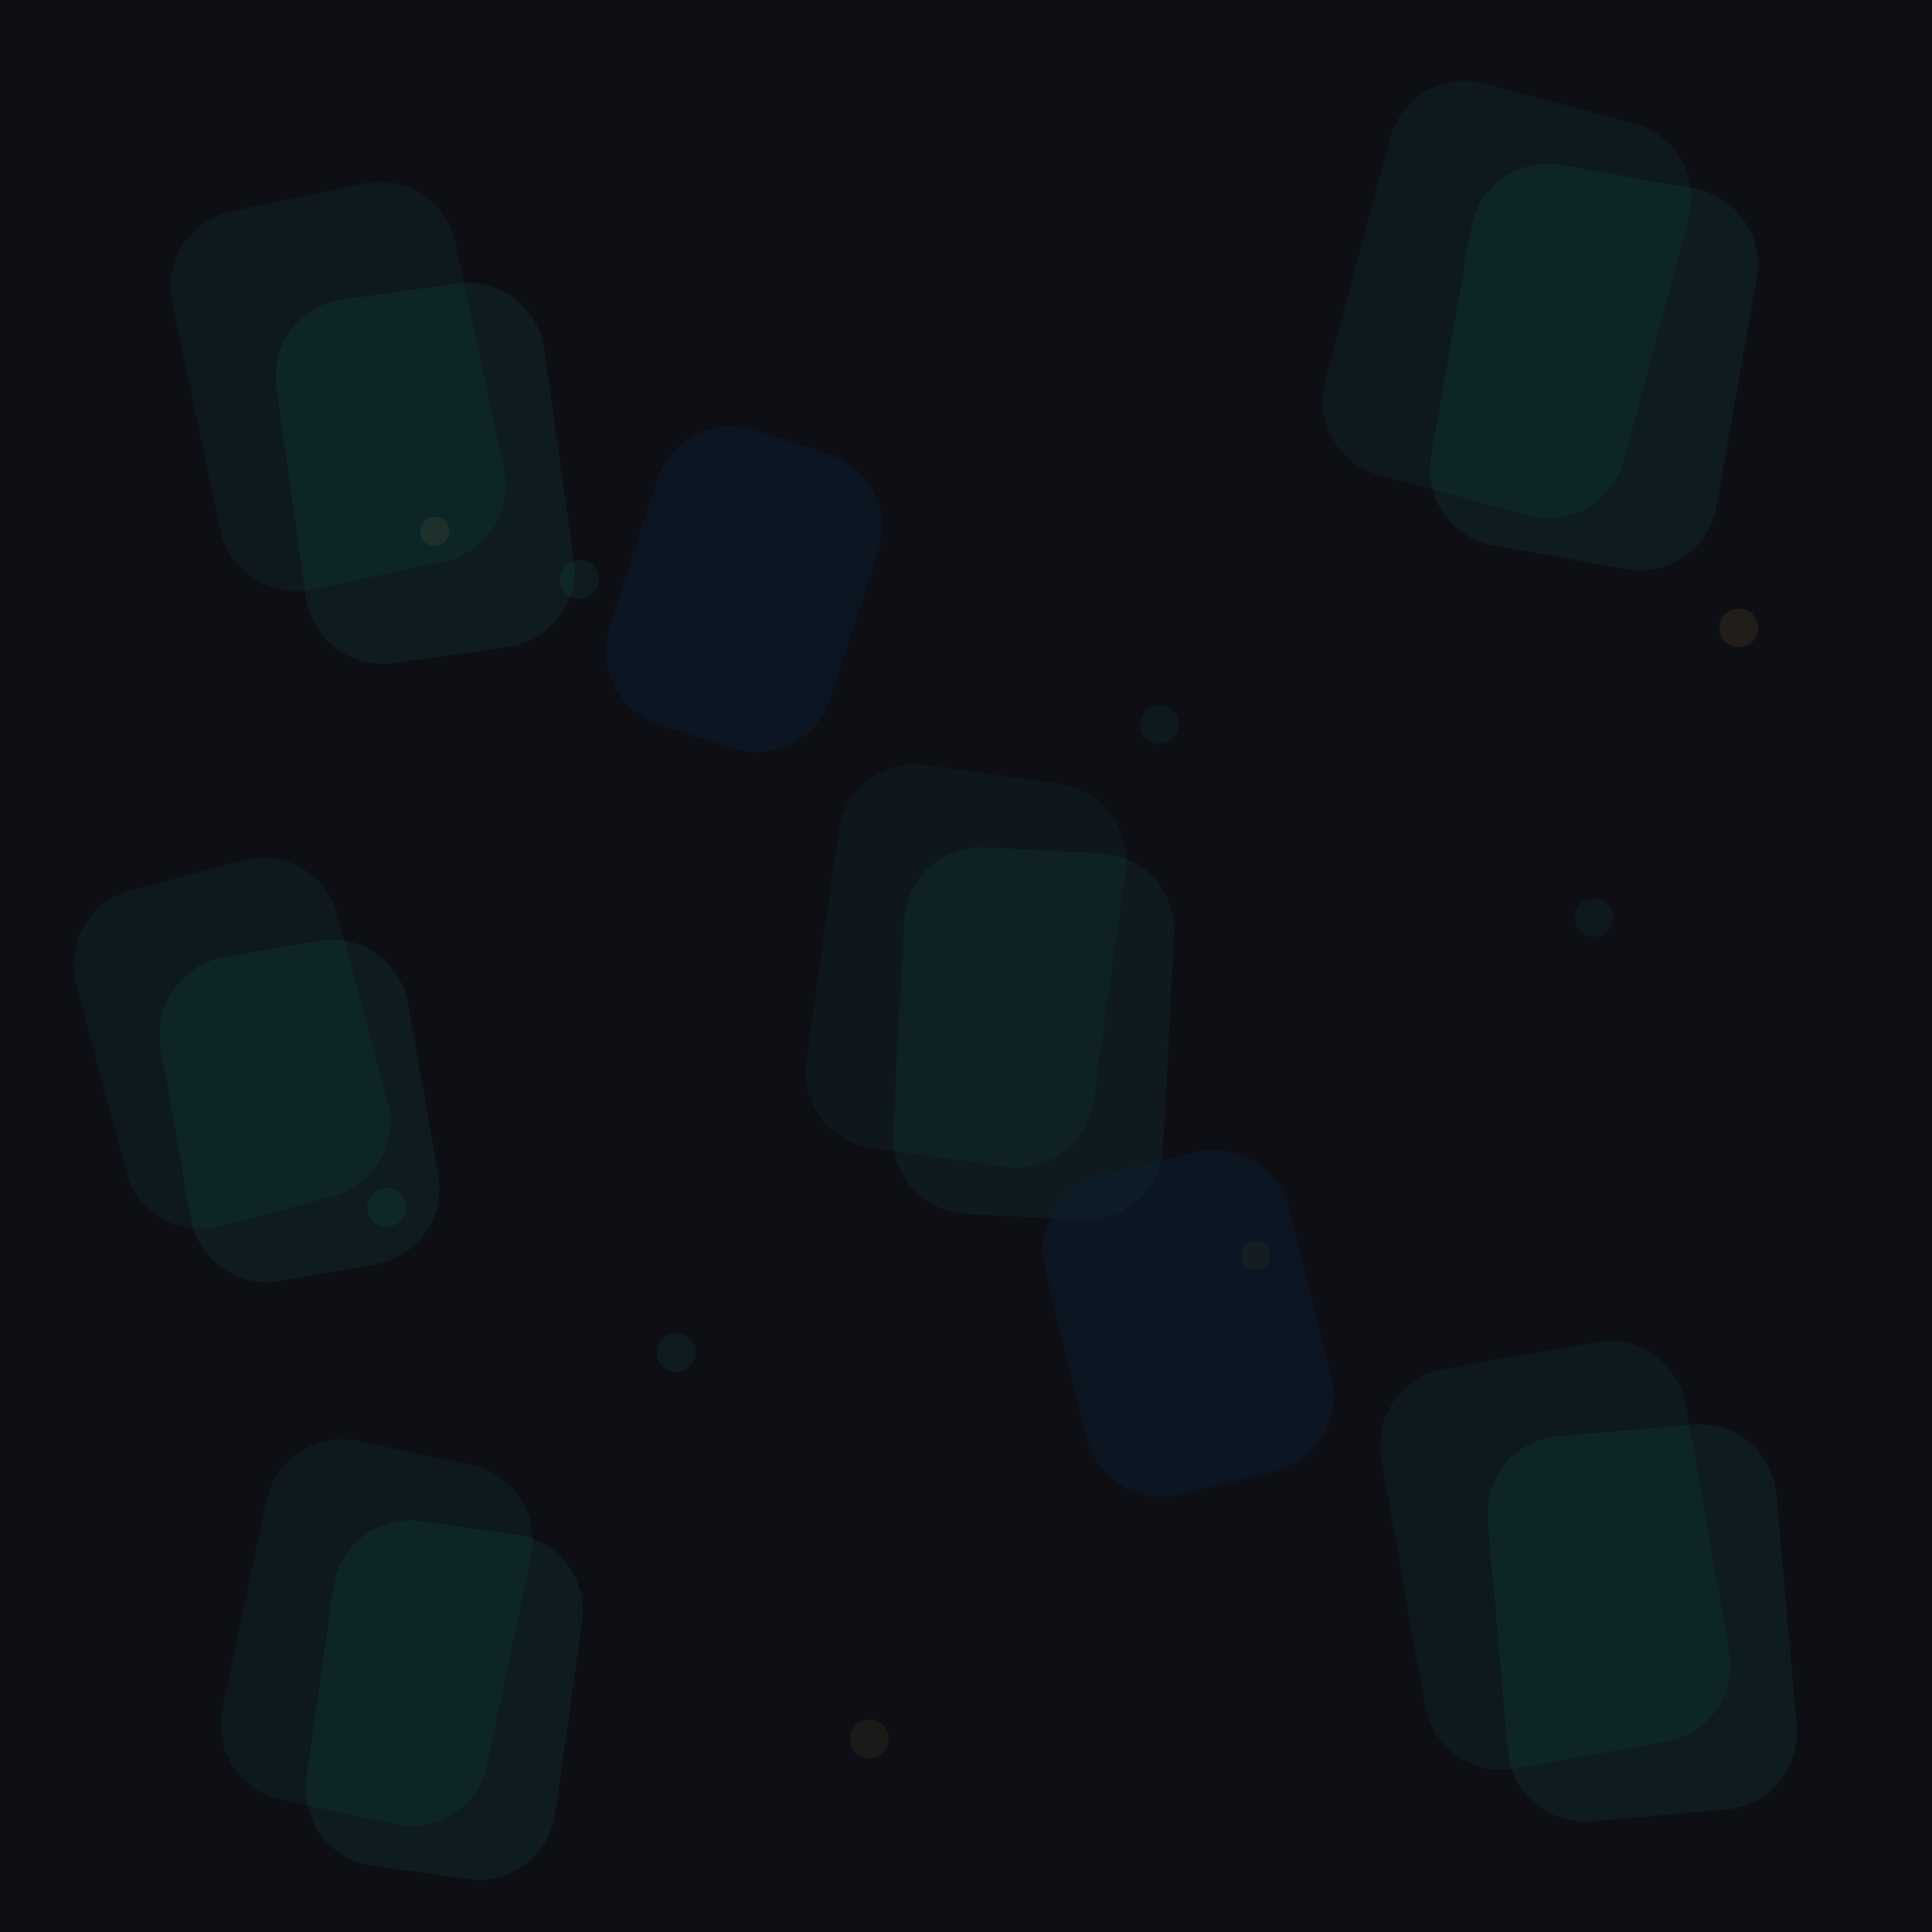
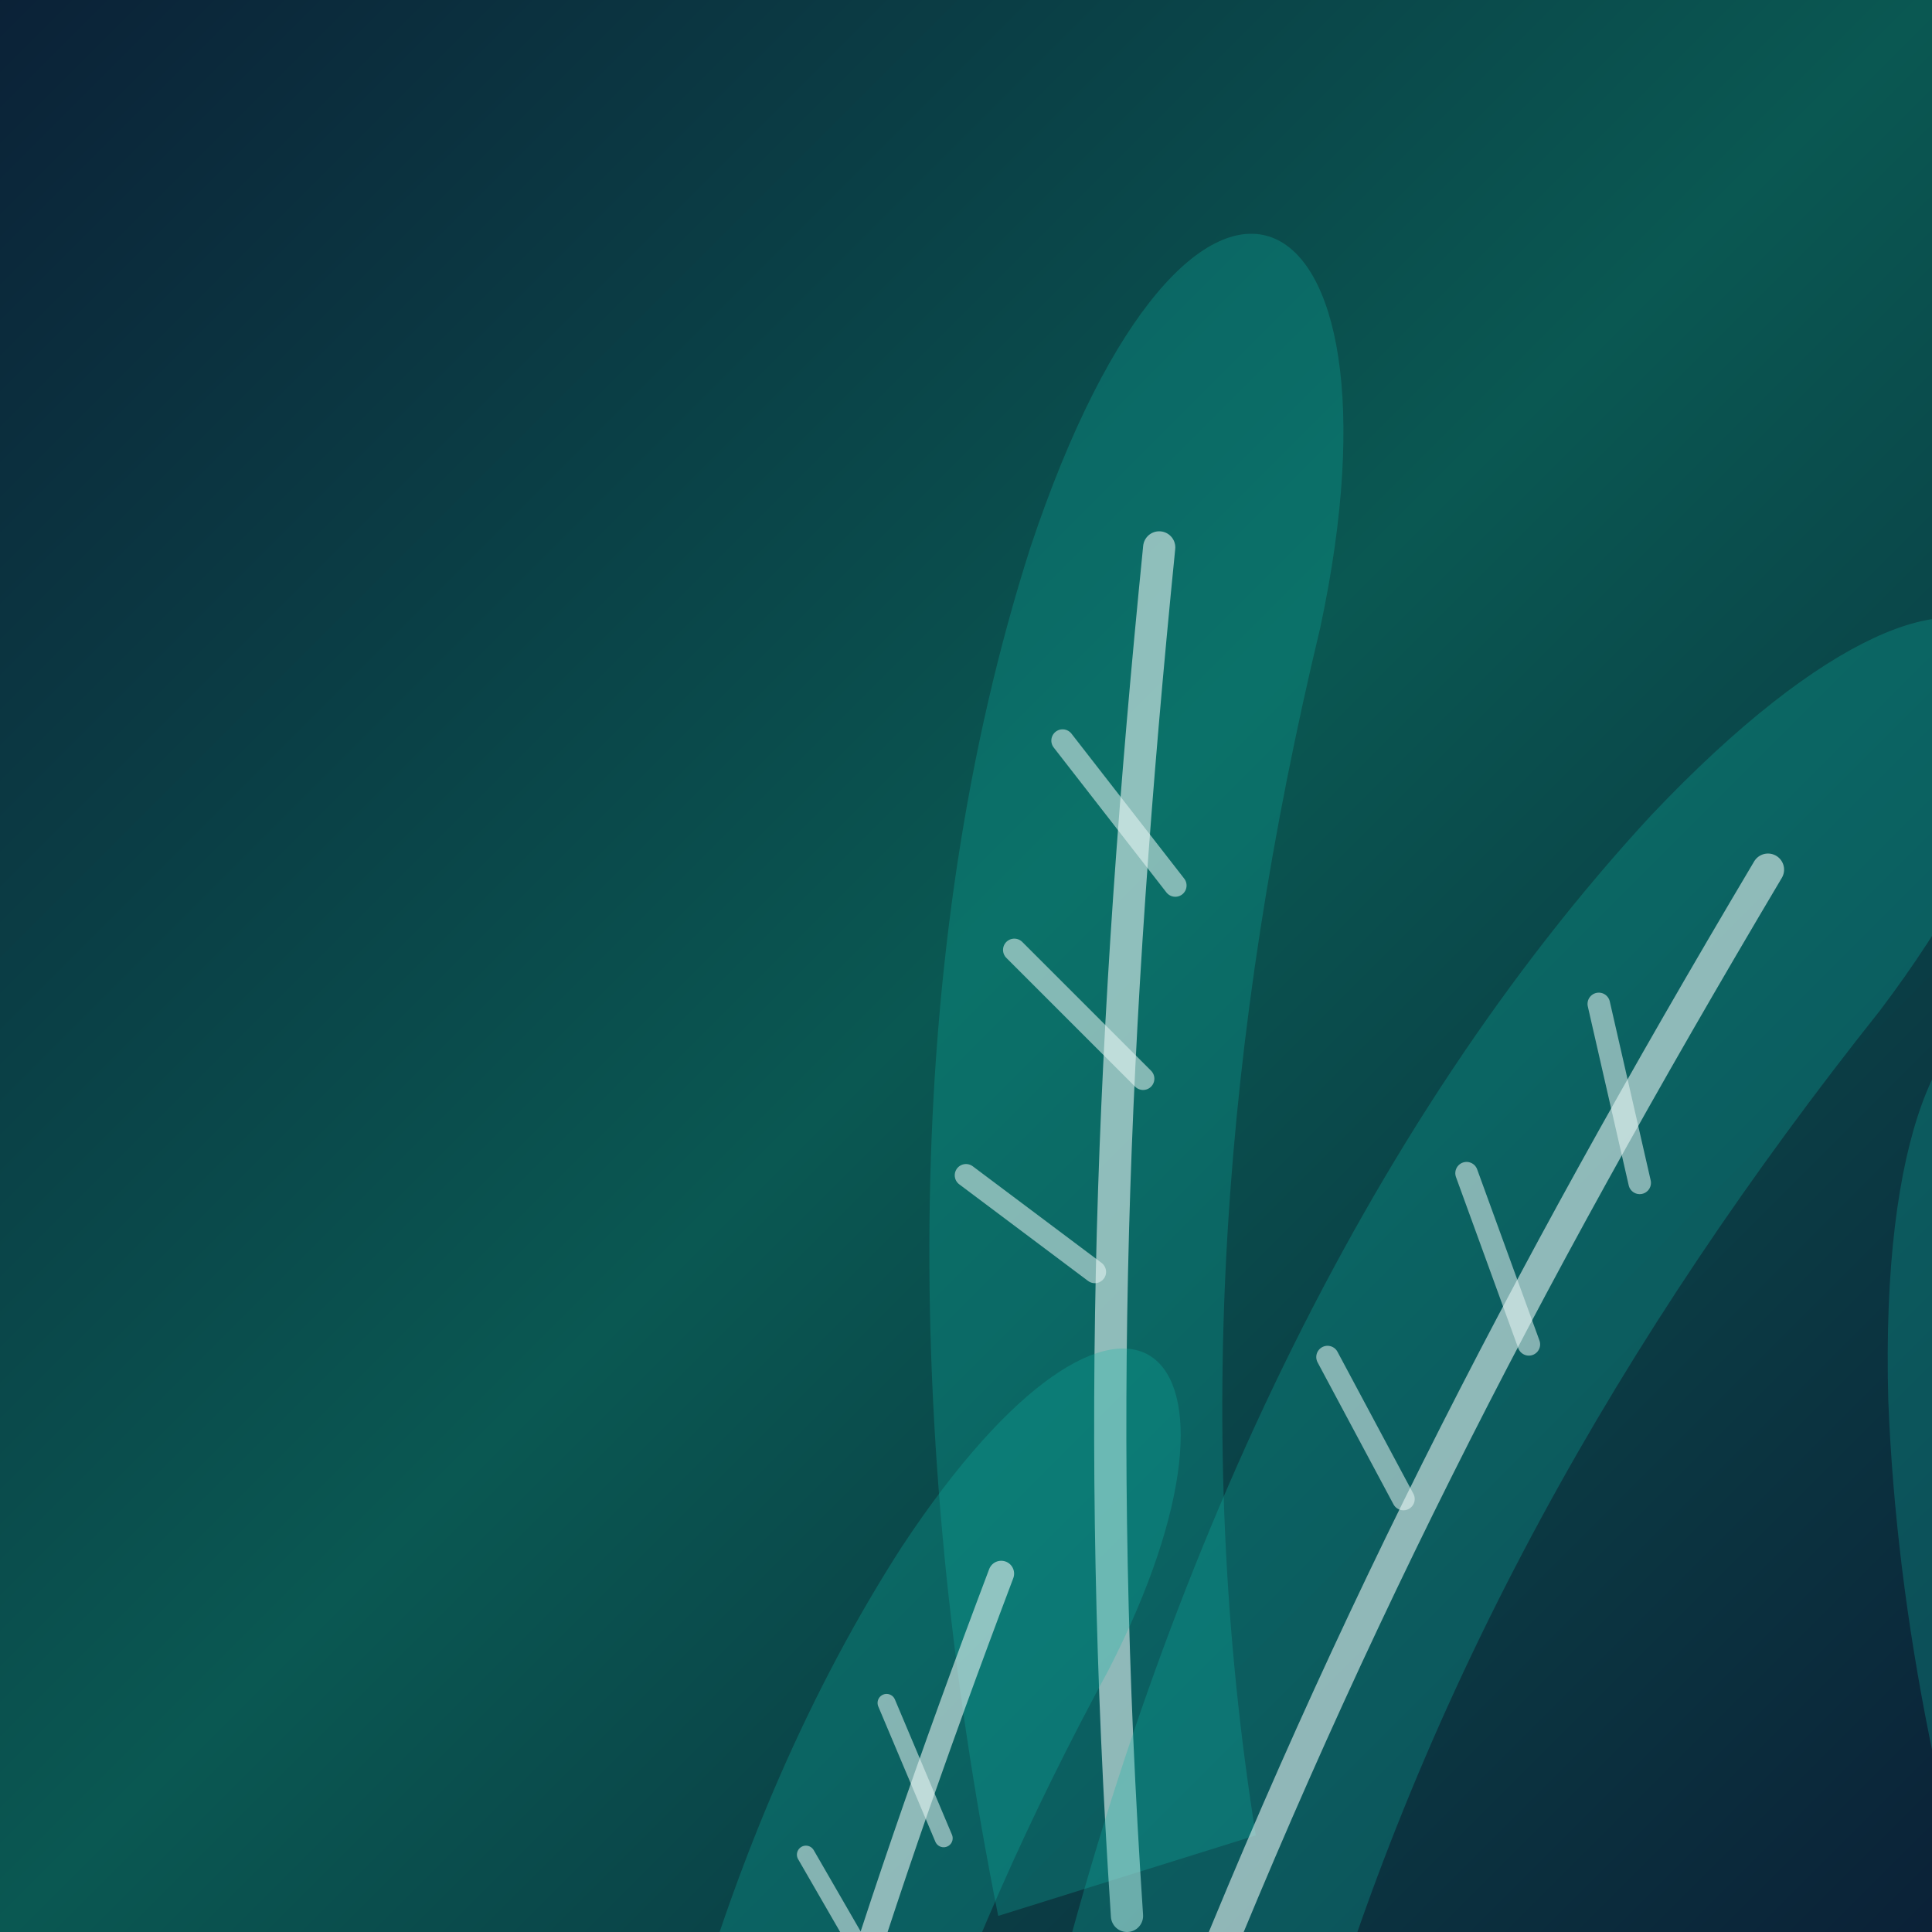
- <svg xmlns="http://www.w3.org/2000/svg" width="200" height="200">
+ <svg xmlns="http://www.w3.org/2000/svg" width="200" height="200" viewBox="0 0 200 200">
  <defs>
-     <pattern id="quipflip-pattern-dark" x="0" y="0" width="200" height="200" patternUnits="userSpaceOnUse">
-       <rect width="200" height="200" fill="#0E0F14" />
-       <rect x="20" y="20" width="30" height="40" rx="8" ry="8" fill="#10B5A4" opacity="0.06" transform="rotate(-12 35 40)" />
-       <rect x="30" y="30" width="28" height="38" rx="8" ry="8" fill="#10B5A4" opacity="0.08" transform="rotate(-8 44 49)" />
-       <rect x="140" y="10" width="32" height="42" rx="8" ry="8" fill="#10B5A4" opacity="0.06" transform="rotate(15 156 31)" />
-       <rect x="150" y="18" width="30" height="40" rx="8" ry="8" fill="#10B5A4" opacity="0.08" transform="rotate(10 165 38)" />
-       <rect x="10" y="90" width="28" height="36" rx="8" ry="8" fill="#10B5A4" opacity="0.06" transform="rotate(-15 24 108)" />
-       <rect x="18" y="98" width="26" height="34" rx="8" ry="8" fill="#10B5A4" opacity="0.08" transform="rotate(-10 31 115)" />
-       <rect x="85" y="80" width="30" height="40" rx="8" ry="8" fill="#10B5A4" opacity="0.05" transform="rotate(8 100 100)" />
-       <rect x="93" y="88" width="28" height="38" rx="8" ry="8" fill="#10B5A4" opacity="0.07" transform="rotate(3 107 107)" />
-       <rect x="145" y="140" width="32" height="42" rx="8" ry="8" fill="#10B5A4" opacity="0.06" transform="rotate(-10 161 161)" />
-       <rect x="155" y="148" width="30" height="40" rx="8" ry="8" fill="#10B5A4" opacity="0.08" transform="rotate(-5 170 168)" />
-       <rect x="25" y="150" width="28" height="38" rx="8" ry="8" fill="#10B5A4" opacity="0.06" transform="rotate(12 39 169)" />
-       <rect x="33" y="158" width="26" height="36" rx="8" ry="8" fill="#10B5A4" opacity="0.08" transform="rotate(8 46 176)" />
-       <circle cx="60" cy="60" r="2" fill="#10B5A4" opacity="0.08" />
-       <circle cx="120" cy="75" r="2" fill="#10B5A4" opacity="0.06" />
-       <circle cx="70" cy="140" r="2" fill="#10B5A4" opacity="0.08" />
-       <circle cx="165" cy="95" r="2" fill="#10B5A4" opacity="0.06" />
-       <circle cx="40" cy="125" r="2" fill="#10B5A4" opacity="0.08" />
-       <circle cx="180" cy="65" r="2" fill="#FFC857" opacity="0.08" />
-       <circle cx="90" cy="180" r="2" fill="#FFC857" opacity="0.06" />
-       <circle cx="45" cy="55" r="1.5" fill="#FFC857" opacity="0.07" />
-       <circle cx="130" cy="130" r="1.5" fill="#FFC857" opacity="0.06" />
-       <rect x="65" y="45" width="24" height="32" rx="8" ry="8" fill="#0B2137" opacity="0.4" transform="rotate(18 77 61)" />
-       <rect x="110" y="120" width="26" height="34" rx="8" ry="8" fill="#0B2137" opacity="0.4" transform="rotate(-14 123 137)" />
-     </pattern>
+     <linearGradient id="bgGradient" x1="0" y1="0" x2="1" y2="1">
+       <stop offset="0%" stop-color="#0B2137" />
+       <stop offset="50%" stop-color="#0A5852" />
+       <stop offset="100%" stop-color="#0B2137" />
+     </linearGradient>
+     <symbol id="quill" viewBox="0 0 40 120">
+       <path d="M10 110            C 4 80, 4 50, 12 25            C 22 -5, 36 2, 30 30            C 24 55, 22 80, 26 105            Z" fill="#10B4A4" opacity="0.28" />
+       <path d="M18 110            C 16 80, 17 55, 20 25" fill="none" stroke="#E8F5F4" stroke-width="2" stroke-linecap="round" opacity="0.6" />
+       <path d="M16 70 L8 64            M19 58 L11 50            M21 46 L14 37" fill="none" stroke="#E8F5F4" stroke-width="1.4" stroke-linecap="round" opacity="0.55" />
+     </symbol>
  </defs>
-   <rect width="200" height="200" fill="url(#quipflip-pattern-dark)" />
+   <rect width="200" height="200" fill="url(#bgGradient)" />
+   <g transform="translate(20,15)">
+     <use href="#quill" />
+   </g>
+   <g transform="translate(110,10) rotate(25)">
+     <use href="#quill" />
+   </g>
+   <g transform="translate(150,90) rotate(-35) scale(0.9)">
+     <use href="#quill" />
+   </g>
+   <g transform="translate(35,110) rotate(15) scale(0.8)">
+     <use href="#quill" />
+   </g>
+   <g transform="translate(95,135) rotate(-20) scale(1.05)">
+     <use href="#quill" />
+   </g>
</svg>
